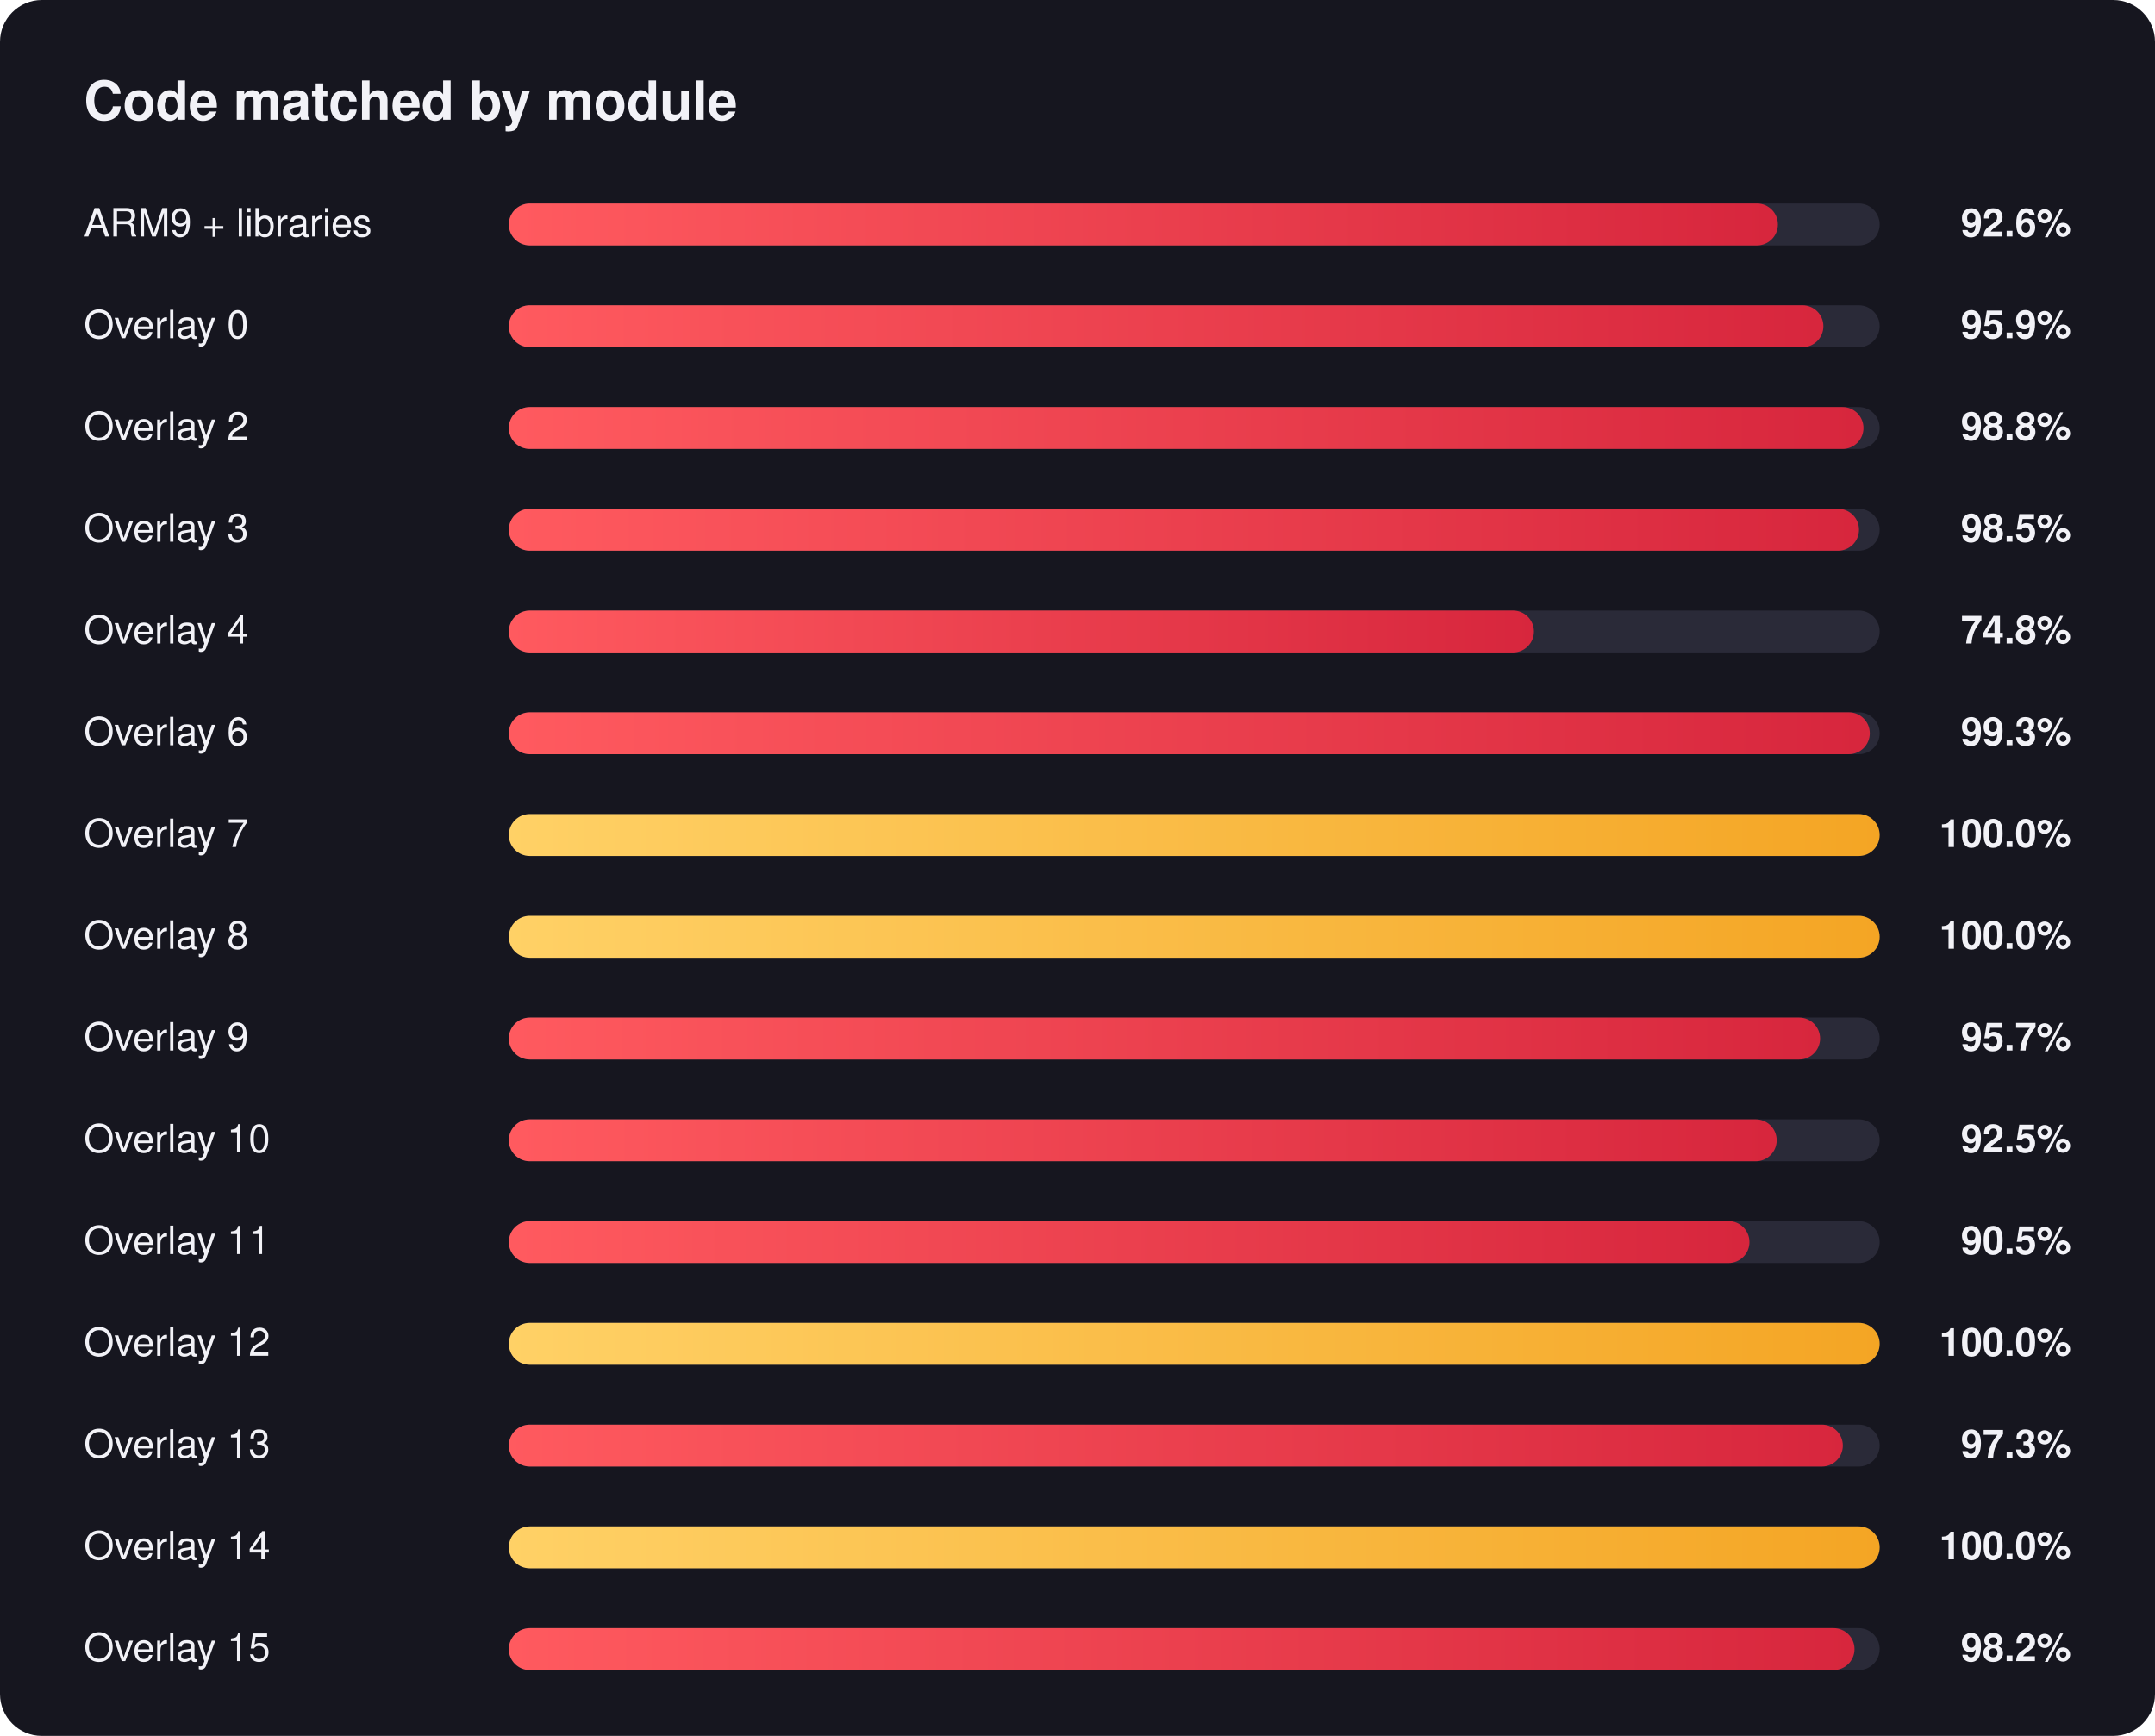
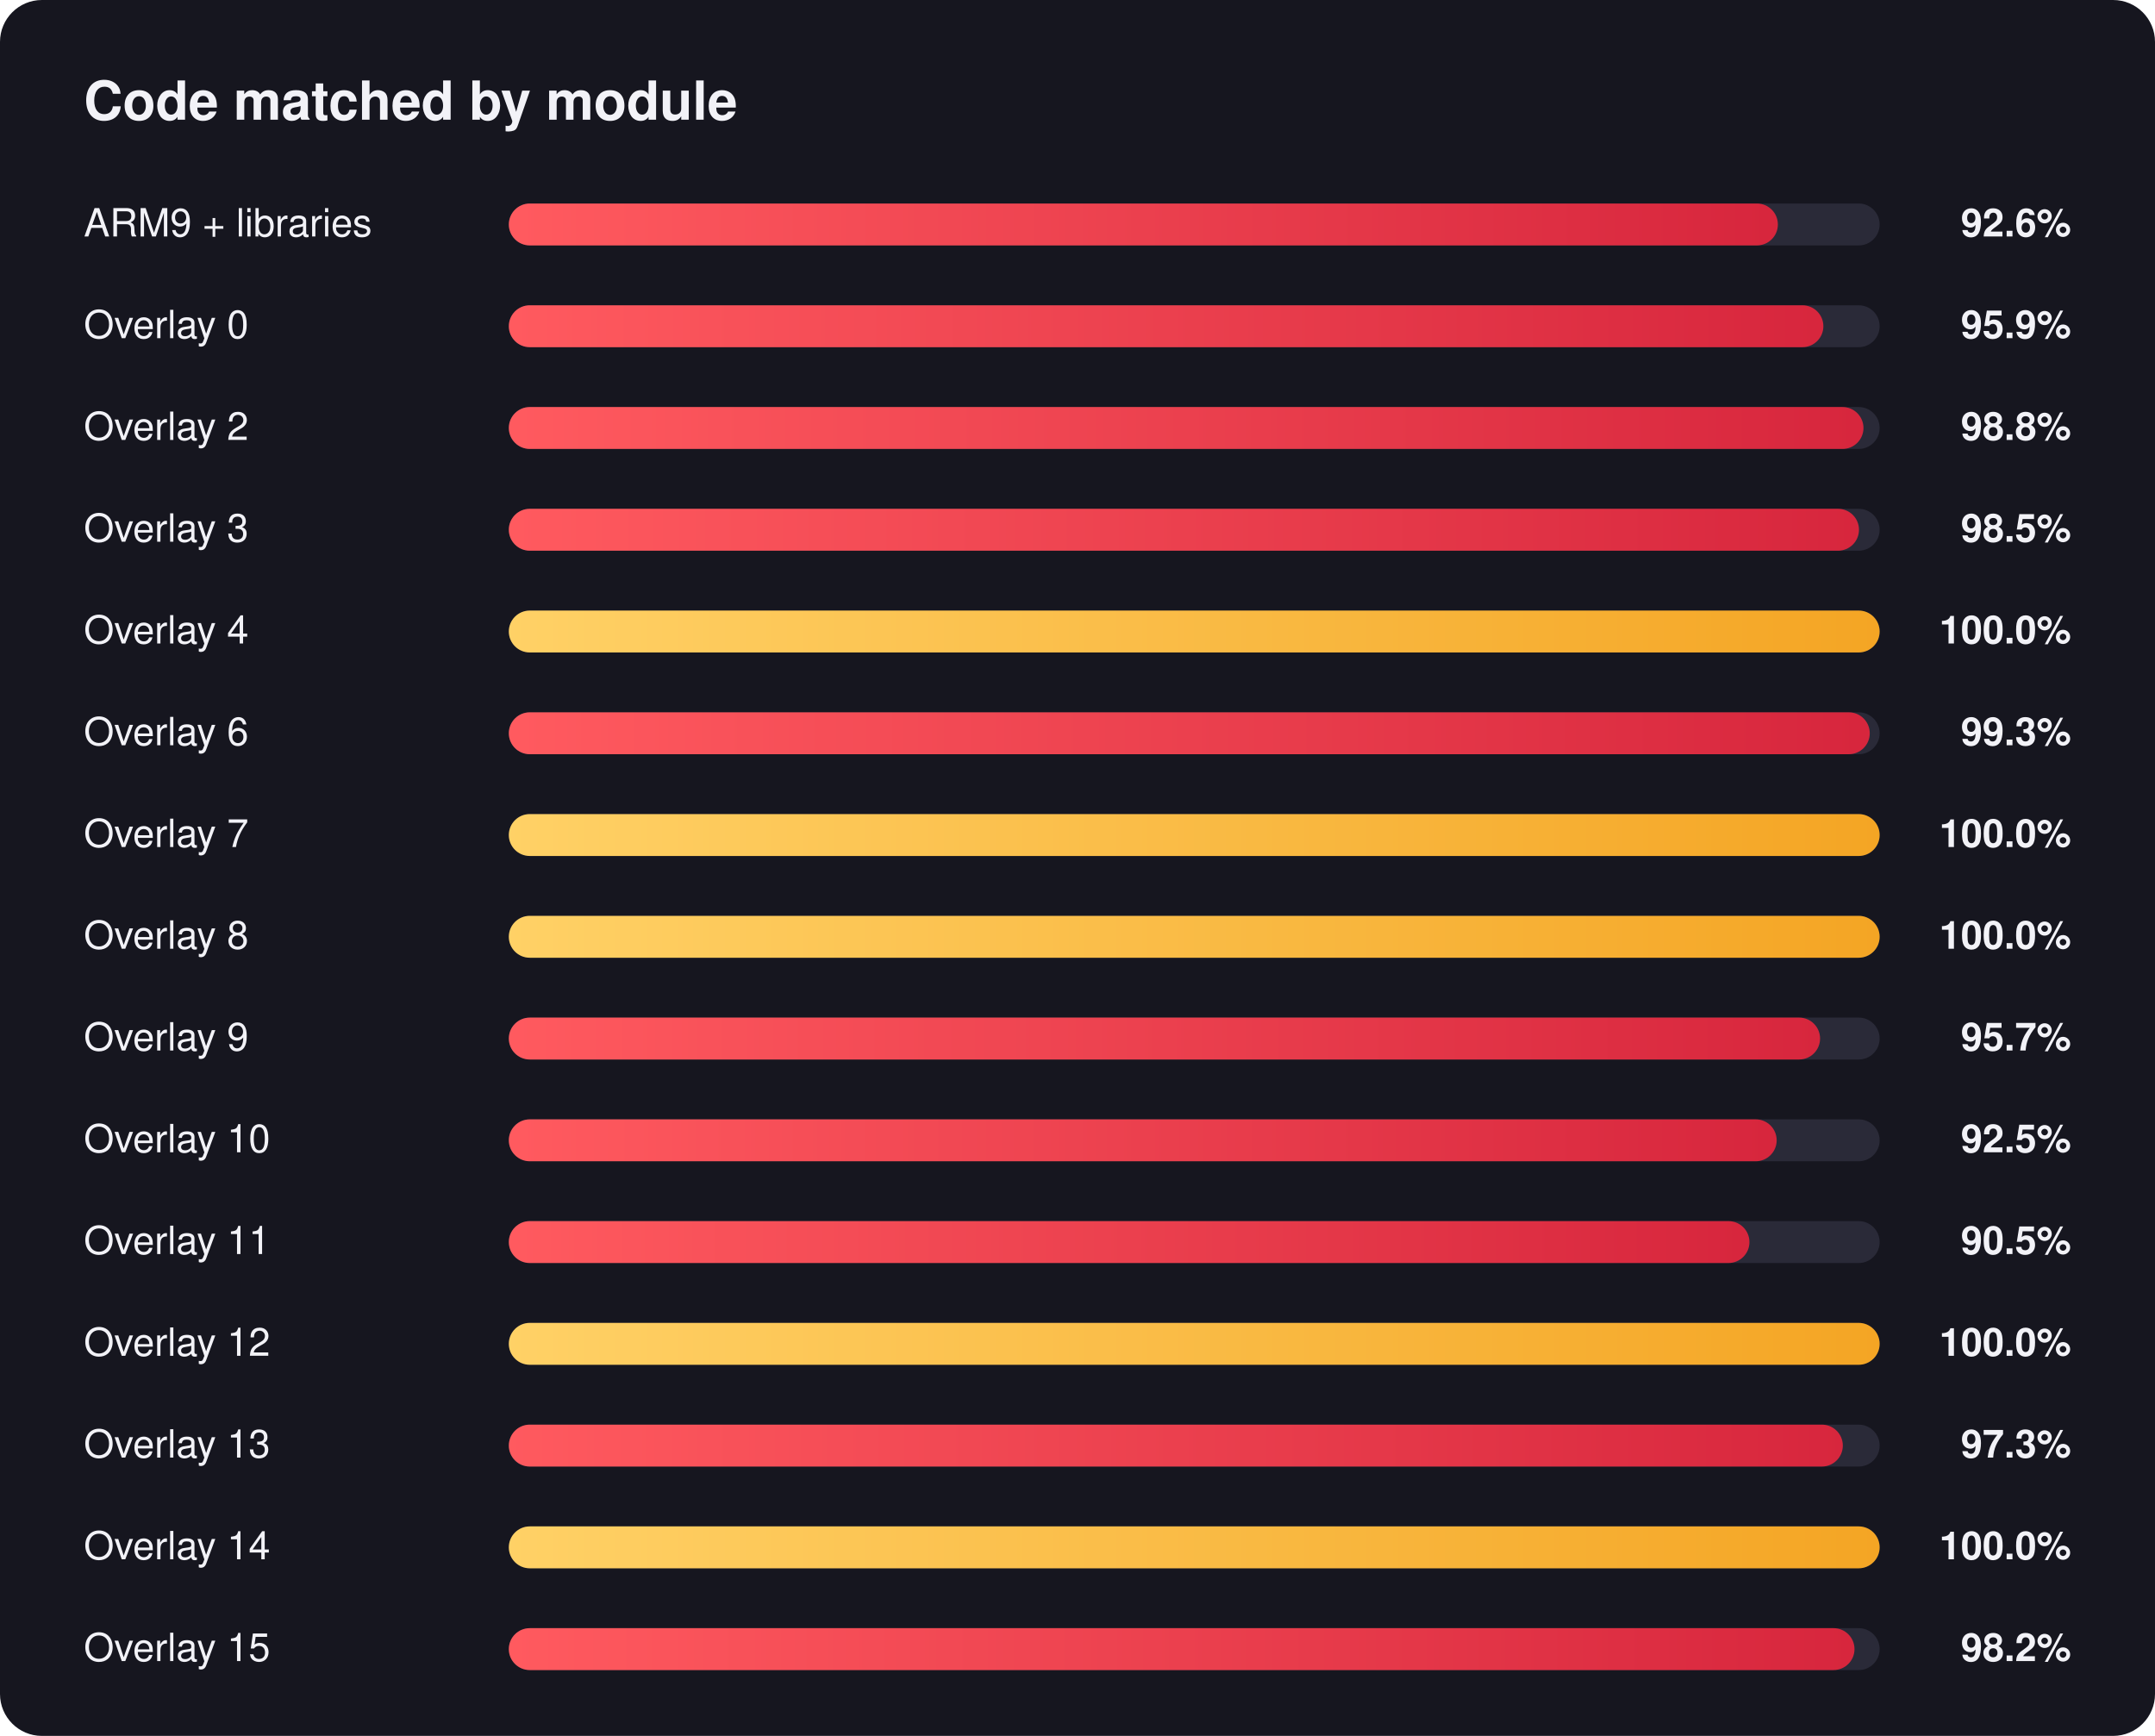
<svg xmlns="http://www.w3.org/2000/svg" width="720" height="580" viewBox="0 0 720 580" font-family="Segoe UI, Helvetica, Arial, sans-serif">
  <defs>
    <linearGradient id="red" x1="0" x2="1" y1="0" y2="0">
      <stop offset="0" stop-color="#ff5a5f" />
      <stop offset="1" stop-color="#d7263d" />
    </linearGradient>
    <linearGradient id="gold" x1="0" x2="1" y1="0" y2="0">
      <stop offset="0" stop-color="#ffd166" />
      <stop offset="1" stop-color="#f4a524" />
    </linearGradient>
  </defs>
  <rect width="720" height="580" rx="14" fill="#16161f" />
  <text x="28" y="40" fill="#f2f2f7" font-size="18" font-weight="700">Code matched by module</text>
  <text x="28" y="79" fill="#f2f2f7" font-size="13">ARM9 + libraries</text>
  <text x="692" y="79" fill="#f2f2f7" font-size="13" font-weight="600" text-anchor="end">92.6%</text>
  <rect x="170" y="68" width="458" height="14" rx="7.0" fill="#2a2a38" />
  <rect x="170" y="68" width="424.0" height="14" rx="7.0" fill="url(#red)" />
  <text x="28" y="113" fill="#f2f2f7" font-size="13">Overlay 0</text>
  <text x="692" y="113" fill="#f2f2f7" font-size="13" font-weight="600" text-anchor="end">95.9%</text>
  <rect x="170" y="102" width="458" height="14" rx="7.0" fill="#2a2a38" />
  <rect x="170" y="102" width="439.2" height="14" rx="7.0" fill="url(#red)" />
  <text x="28" y="147" fill="#f2f2f7" font-size="13">Overlay 2</text>
  <text x="692" y="147" fill="#f2f2f7" font-size="13" font-weight="600" text-anchor="end">98.8%</text>
  <rect x="170" y="136" width="458" height="14" rx="7.0" fill="#2a2a38" />
  <rect x="170" y="136" width="452.6" height="14" rx="7.0" fill="url(#red)" />
  <text x="28" y="181" fill="#f2f2f7" font-size="13">Overlay 3</text>
  <text x="692" y="181" fill="#f2f2f7" font-size="13" font-weight="600" text-anchor="end">98.5%</text>
  <rect x="170" y="170" width="458" height="14" rx="7.0" fill="#2a2a38" />
  <rect x="170" y="170" width="451.1" height="14" rx="7.0" fill="url(#red)" />
  <text x="28" y="215" fill="#f2f2f7" font-size="13">Overlay 4</text>
-   <text x="692" y="215" fill="#f2f2f7" font-size="13" font-weight="600" text-anchor="end">74.8%</text>
+   <text x="692" y="215" fill="#f2f2f7" font-size="13" font-weight="600" text-anchor="end">100.0%</text>
  <rect x="170" y="204" width="458" height="14" rx="7.0" fill="#2a2a38" />
-   <rect x="170" y="204" width="342.5" height="14" rx="7.0" fill="url(#red)" />
+   <rect x="170" y="204" width="458.0" height="14" rx="7.0" fill="url(#gold)" />
  <text x="28" y="249" fill="#f2f2f7" font-size="13">Overlay 6</text>
  <text x="692" y="249" fill="#f2f2f7" font-size="13" font-weight="600" text-anchor="end">99.3%</text>
  <rect x="170" y="238" width="458" height="14" rx="7.0" fill="#2a2a38" />
  <rect x="170" y="238" width="454.7" height="14" rx="7.0" fill="url(#red)" />
  <text x="28" y="283" fill="#f2f2f7" font-size="13">Overlay 7</text>
  <text x="692" y="283" fill="#f2f2f7" font-size="13" font-weight="600" text-anchor="end">100.0%</text>
  <rect x="170" y="272" width="458" height="14" rx="7.0" fill="#2a2a38" />
  <rect x="170" y="272" width="458.0" height="14" rx="7.0" fill="url(#gold)" />
  <text x="28" y="317" fill="#f2f2f7" font-size="13">Overlay 8</text>
  <text x="692" y="317" fill="#f2f2f7" font-size="13" font-weight="600" text-anchor="end">100.0%</text>
  <rect x="170" y="306" width="458" height="14" rx="7.0" fill="#2a2a38" />
  <rect x="170" y="306" width="458.0" height="14" rx="7.0" fill="url(#gold)" />
  <text x="28" y="351" fill="#f2f2f7" font-size="13">Overlay 9</text>
  <text x="692" y="351" fill="#f2f2f7" font-size="13" font-weight="600" text-anchor="end">95.7%</text>
  <rect x="170" y="340" width="458" height="14" rx="7.0" fill="#2a2a38" />
  <rect x="170" y="340" width="438.1" height="14" rx="7.0" fill="url(#red)" />
  <text x="28" y="385" fill="#f2f2f7" font-size="13">Overlay 10</text>
  <text x="692" y="385" fill="#f2f2f7" font-size="13" font-weight="600" text-anchor="end">92.5%</text>
  <rect x="170" y="374" width="458" height="14" rx="7.0" fill="#2a2a38" />
  <rect x="170" y="374" width="423.6" height="14" rx="7.0" fill="url(#red)" />
  <text x="28" y="419" fill="#f2f2f7" font-size="13">Overlay 11</text>
  <text x="692" y="419" fill="#f2f2f7" font-size="13" font-weight="600" text-anchor="end">90.5%</text>
  <rect x="170" y="408" width="458" height="14" rx="7.0" fill="#2a2a38" />
  <rect x="170" y="408" width="414.5" height="14" rx="7.0" fill="url(#red)" />
  <text x="28" y="453" fill="#f2f2f7" font-size="13">Overlay 12</text>
  <text x="692" y="453" fill="#f2f2f7" font-size="13" font-weight="600" text-anchor="end">100.0%</text>
  <rect x="170" y="442" width="458" height="14" rx="7.0" fill="#2a2a38" />
  <rect x="170" y="442" width="458.0" height="14" rx="7.0" fill="url(#gold)" />
  <text x="28" y="487" fill="#f2f2f7" font-size="13">Overlay 13</text>
  <text x="692" y="487" fill="#f2f2f7" font-size="13" font-weight="600" text-anchor="end">97.3%</text>
  <rect x="170" y="476" width="458" height="14" rx="7.0" fill="#2a2a38" />
  <rect x="170" y="476" width="445.7" height="14" rx="7.0" fill="url(#red)" />
  <text x="28" y="521" fill="#f2f2f7" font-size="13">Overlay 14</text>
  <text x="692" y="521" fill="#f2f2f7" font-size="13" font-weight="600" text-anchor="end">100.0%</text>
  <rect x="170" y="510" width="458" height="14" rx="7.0" fill="#2a2a38" />
  <rect x="170" y="510" width="458.0" height="14" rx="7.0" fill="url(#gold)" />
  <text x="28" y="555" fill="#f2f2f7" font-size="13">Overlay 15</text>
  <text x="692" y="555" fill="#f2f2f7" font-size="13" font-weight="600" text-anchor="end">98.2%</text>
  <rect x="170" y="544" width="458" height="14" rx="7.0" fill="#2a2a38" />
  <rect x="170" y="544" width="449.6" height="14" rx="7.0" fill="url(#red)" />
</svg>
